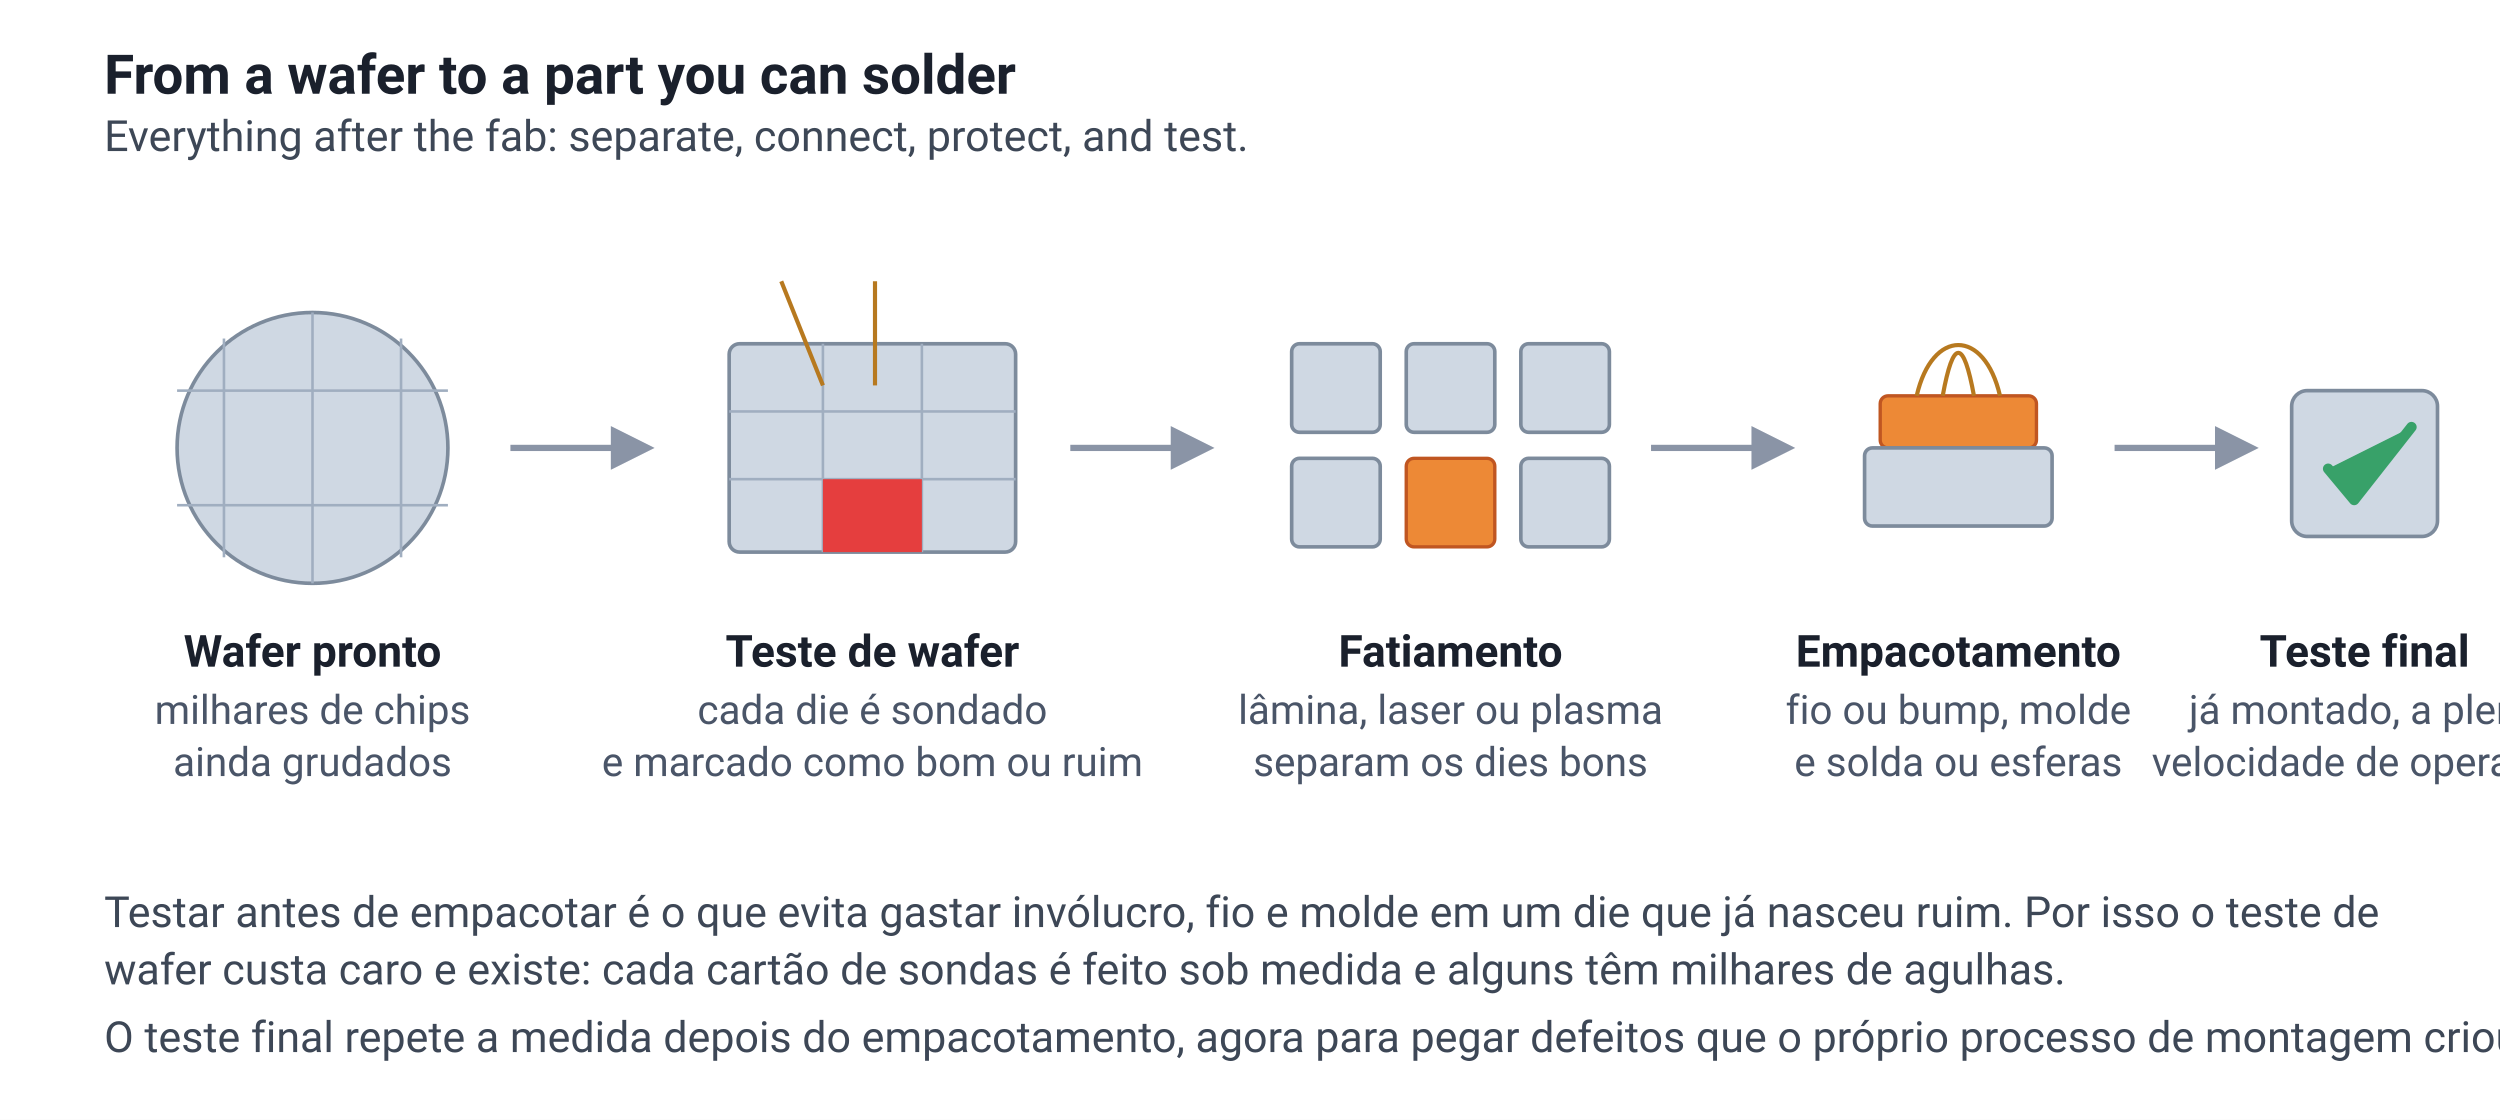
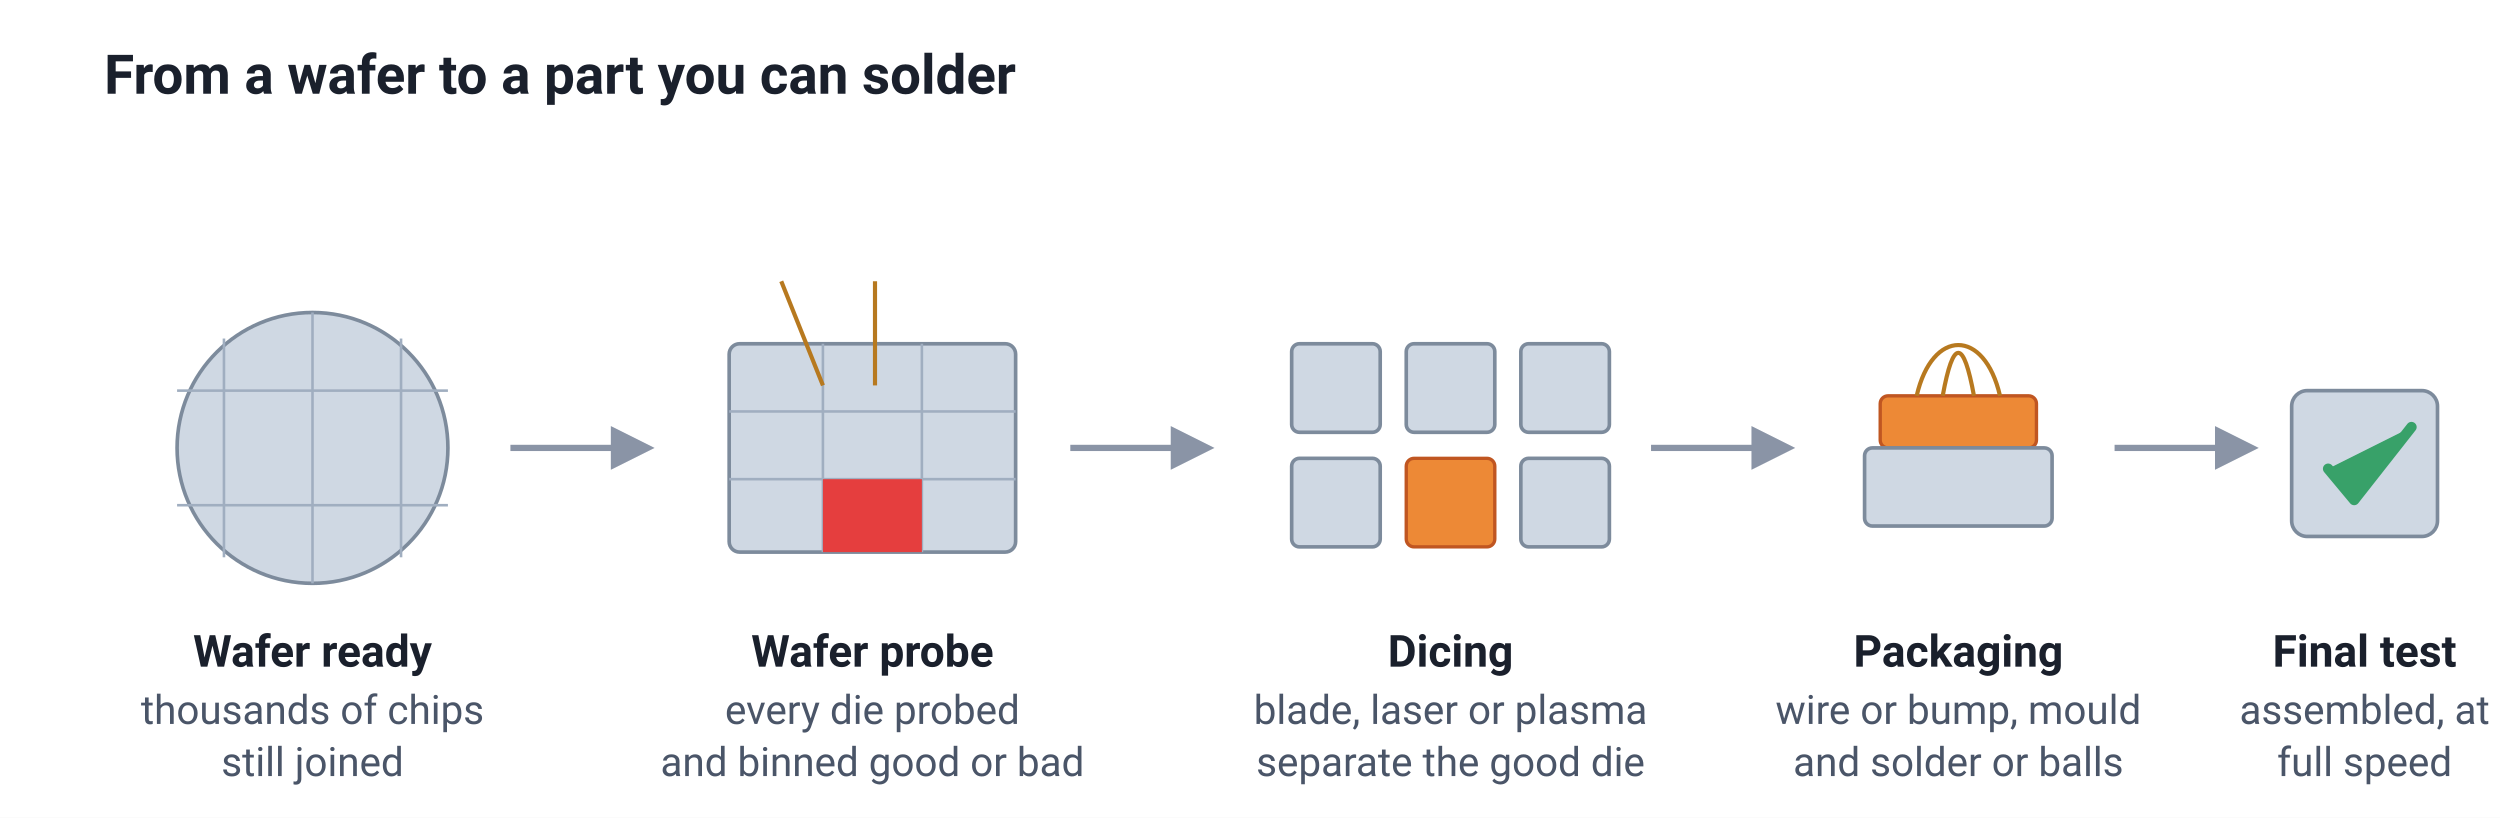
- <svg xmlns="http://www.w3.org/2000/svg" width="960" height="430" viewBox="0 0 960 430" role="img">
-   <rect width="960" height="430" fill="#ffffff" />
+ <svg xmlns="http://www.w3.org/2000/svg" width="960" height="314" viewBox="0 0 960 314" role="img">
+   <rect width="960" height="314" fill="#ffffff" />
  <defs>
    <marker id="beArrow" viewBox="0 0 10 10" refX="8" refY="5" markerWidth="7" markerHeight="7" orient="auto-start-reverse">
      <path d="M 0 0 L 10 5 L 0 10 z" fill="#8a94a6" />
    </marker>
  </defs>
  <style>
    .h { font: 600 21px system-ui, -apple-system, "Segoe UI", Roboto, sans-serif; fill: #1a202c; }
    .sm { font: 16.5px system-ui, -apple-system, "Segoe UI", Roboto, sans-serif; fill: #3d4756; }
    .st { font: 600 17px system-ui, -apple-system, "Segoe UI", Roboto, sans-serif; fill: #1a202c; }
    .note { font: 15.5px system-ui, -apple-system, "Segoe UI", Roboto, sans-serif; fill: #4a5568; }
    .si { fill: #cfd8e3; stroke: #7d8b9c; stroke-width: 1.4; }
    .line { stroke: #a0aec0; stroke-width: 1; }
    .gold { stroke: #b7791f; stroke-width: 1.6; fill: none; }
    .pkg { fill: #ed8936; stroke: #c05621; stroke-width: 1.3; }
    .ink { fill: #e53e3e; }
    .ok { fill: #38a169; }
    .arw { stroke: #8a94a6; stroke-width: 2.4; }
  </style>
  <text class="h" x="40" y="36">From a wafer to a part you can solder</text>
-   <text class="sm" x="40" y="58">Everything after the fab: separate, connect, protect, and test.</text>
  <circle class="si" cx="120" cy="172" r="52" />
  <line class="line" x1="68" y1="150" x2="172" y2="150" />
  <line class="line" x1="68" y1="194" x2="172" y2="194" />
  <line class="line" x1="120" y1="120" x2="120" y2="224" />
  <line class="line" x1="86" y1="130" x2="86" y2="214" />
  <line class="line" x1="154" y1="130" x2="154" y2="214" />
-   <text class="st" x="120" y="256" text-anchor="middle">Wafer pronto</text>
-   <text class="note" x="120" y="278" text-anchor="middle">milhares de chips</text>
-   <text class="note" x="120" y="298" text-anchor="middle">ainda grudados</text>
+   <text class="st" x="120" y="256" text-anchor="middle">Wafer ready</text>
+   <text class="note" x="120" y="278" text-anchor="middle">thousands of chips</text>
+   <text class="note" x="120" y="298" text-anchor="middle">still joined</text>
  <line class="arw" x1="196" y1="172" x2="248" y2="172" marker-end="url(#beArrow)" />
  <rect class="si" x="280" y="132" width="110" height="80" rx="4" />
  <line class="line" x1="280" y1="158" x2="390" y2="158" />
  <line class="line" x1="280" y1="184" x2="390" y2="184" />
  <line class="line" x1="316" y1="132" x2="316" y2="212" />
  <line class="line" x1="354" y1="132" x2="354" y2="212" />
  <path class="gold" d="M 300,108 L 316,148" />
  <path class="gold" d="M 336,108 L 336,148" />
  <rect class="ink" x="316" y="184" width="38" height="28" />
-   <text class="st" x="335" y="256" text-anchor="middle">Teste de wafer</text>
-   <text class="note" x="335" y="278" text-anchor="middle">cada die é sondado</text>
-   <text class="note" x="335" y="298" text-anchor="middle">e marcado como bom ou ruim</text>
+   <text class="st" x="335" y="256" text-anchor="middle">Wafer probe</text>
+   <text class="note" x="335" y="278" text-anchor="middle">every die probed</text>
+   <text class="note" x="335" y="298" text-anchor="middle">and binned good or bad</text>
  <line class="arw" x1="411" y1="172" x2="463" y2="172" marker-end="url(#beArrow)" />
  <rect class="si" x="496" y="132" width="34" height="34" rx="3" />
  <rect class="si" x="540" y="132" width="34" height="34" rx="3" />
  <rect class="si" x="584" y="132" width="34" height="34" rx="3" />
  <rect class="si" x="496" y="176" width="34" height="34" rx="3" />
  <rect class="pkg" x="540" y="176" width="34" height="34" rx="3" />
  <rect class="si" x="584" y="176" width="34" height="34" rx="3" />
-   <text class="st" x="557" y="256" text-anchor="middle">Fatiamento</text>
-   <text class="note" x="557" y="278" text-anchor="middle">lâmina, laser ou plasma</text>
-   <text class="note" x="557" y="298" text-anchor="middle">separam os dies bons</text>
+   <text class="st" x="557" y="256" text-anchor="middle">Dicing</text>
+   <text class="note" x="557" y="278" text-anchor="middle">blade, laser or plasma</text>
+   <text class="note" x="557" y="298" text-anchor="middle">separate the good die</text>
  <line class="arw" x1="634" y1="172" x2="686" y2="172" marker-end="url(#beArrow)" />
  <rect class="pkg" x="722" y="152" width="60" height="20" rx="3" />
  <path class="gold" d="M 736,152 C 742,126 762,126 768,152" />
  <path class="gold" d="M 746,152 C 750,130 754,130 758,152" />
  <rect class="si" x="716" y="172" width="72" height="30" rx="3" />
-   <text class="st" x="752" y="256" text-anchor="middle">Empacotamento</text>
-   <text class="note" x="752" y="278" text-anchor="middle">fio ou bump, molde</text>
-   <text class="note" x="752" y="298" text-anchor="middle">e solda ou esferas</text>
+   <text class="st" x="752" y="256" text-anchor="middle">Packaging</text>
+   <text class="note" x="752" y="278" text-anchor="middle">wire or bump, mould</text>
+   <text class="note" x="752" y="298" text-anchor="middle">and solder or balls</text>
  <line class="arw" x1="812" y1="172" x2="864" y2="172" marker-end="url(#beArrow)" />
  <rect class="si" x="880" y="150" width="56" height="56" rx="6" />
  <path class="ok" d="M 894,180 L 904,192 L 926,164" fill="none" stroke="#38a169" stroke-width="4" stroke-linecap="round" stroke-linejoin="round" />
-   <text class="st" x="908" y="256" text-anchor="middle">Teste final</text>
-   <text class="note" x="908" y="278" text-anchor="middle">já montado, a plena</text>
-   <text class="note" x="908" y="298" text-anchor="middle">velocidade de operação</text>
-   <text class="sm" x="40" y="356">Testar antes de empacotar é o que evita gastar invólucro, fio e molde em um die que já nasceu ruim. Por isso o teste de</text>
-   <text class="sm" x="40" y="378">wafer custa caro e existe: cada cartão de sondas é feito sob medida e alguns têm milhares de agulhas.</text>
-   <text class="sm" x="40" y="404">O teste final repete a medida depois do empacotamento, agora para pegar defeitos que o próprio processo de montagem criou.</text>
+   <text class="st" x="908" y="256" text-anchor="middle">Final test</text>
+   <text class="note" x="908" y="278" text-anchor="middle">assembled, at</text>
+   <text class="note" x="908" y="298" text-anchor="middle">full speed</text>
</svg>
